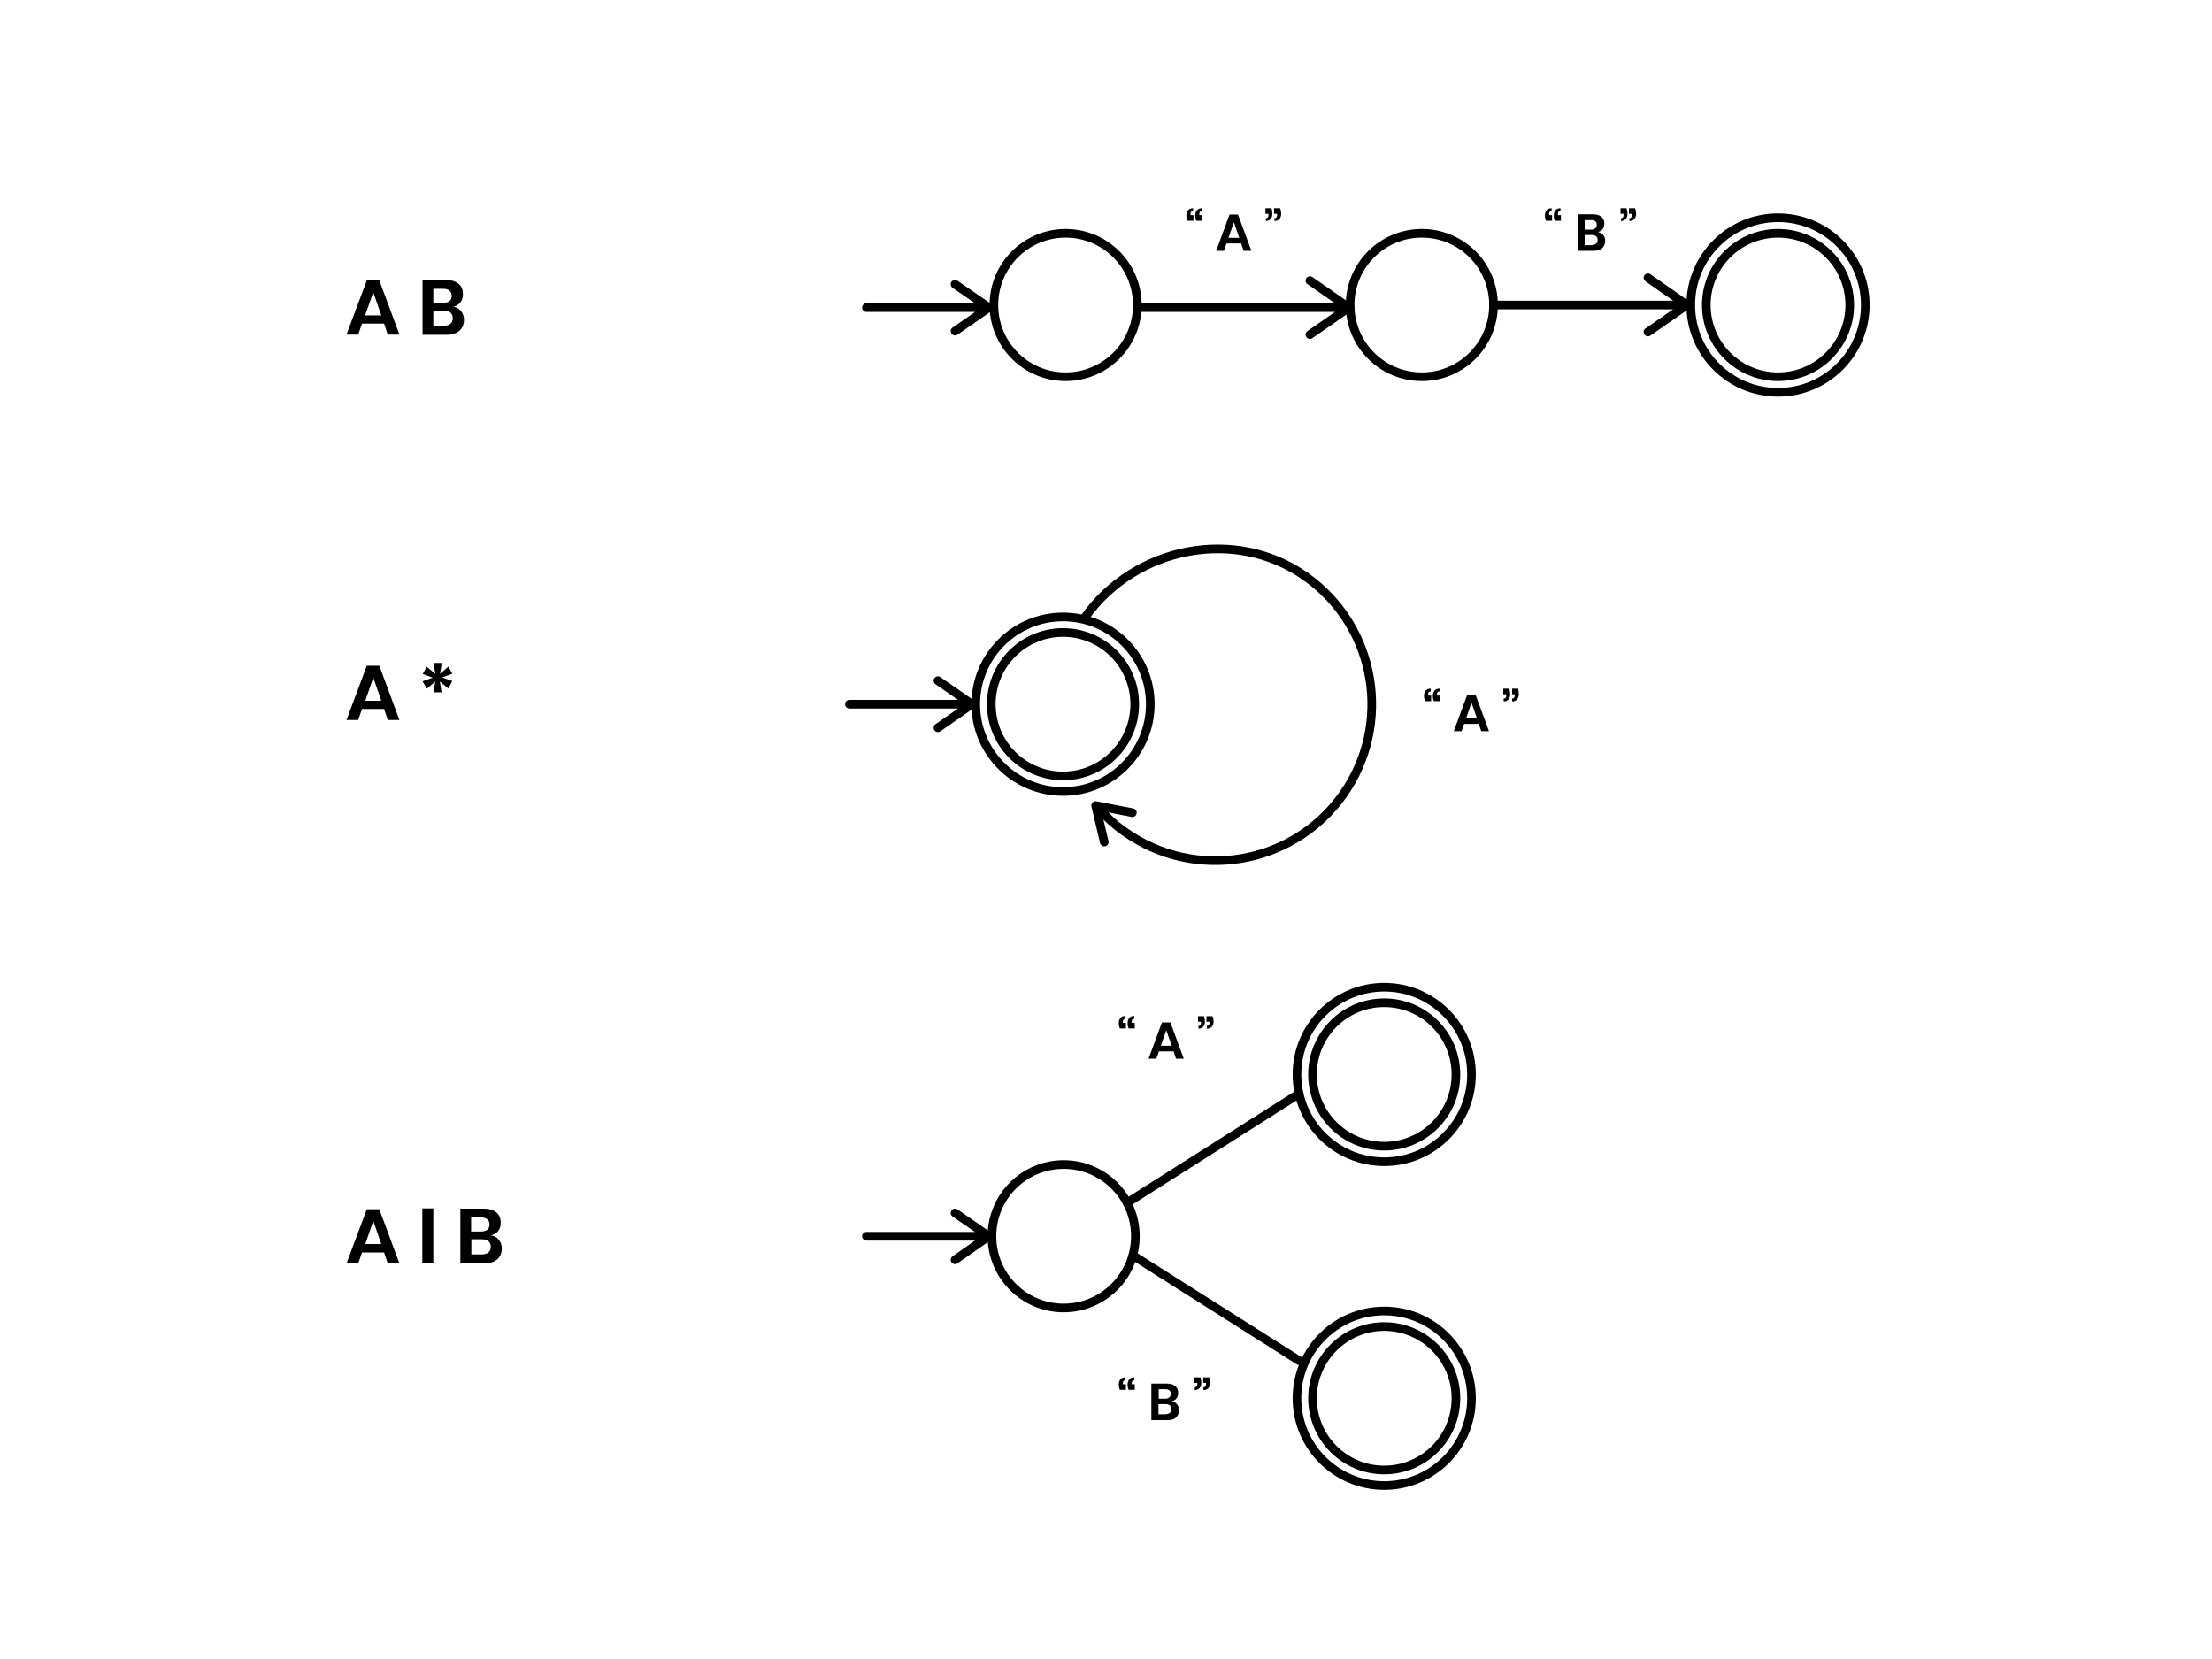
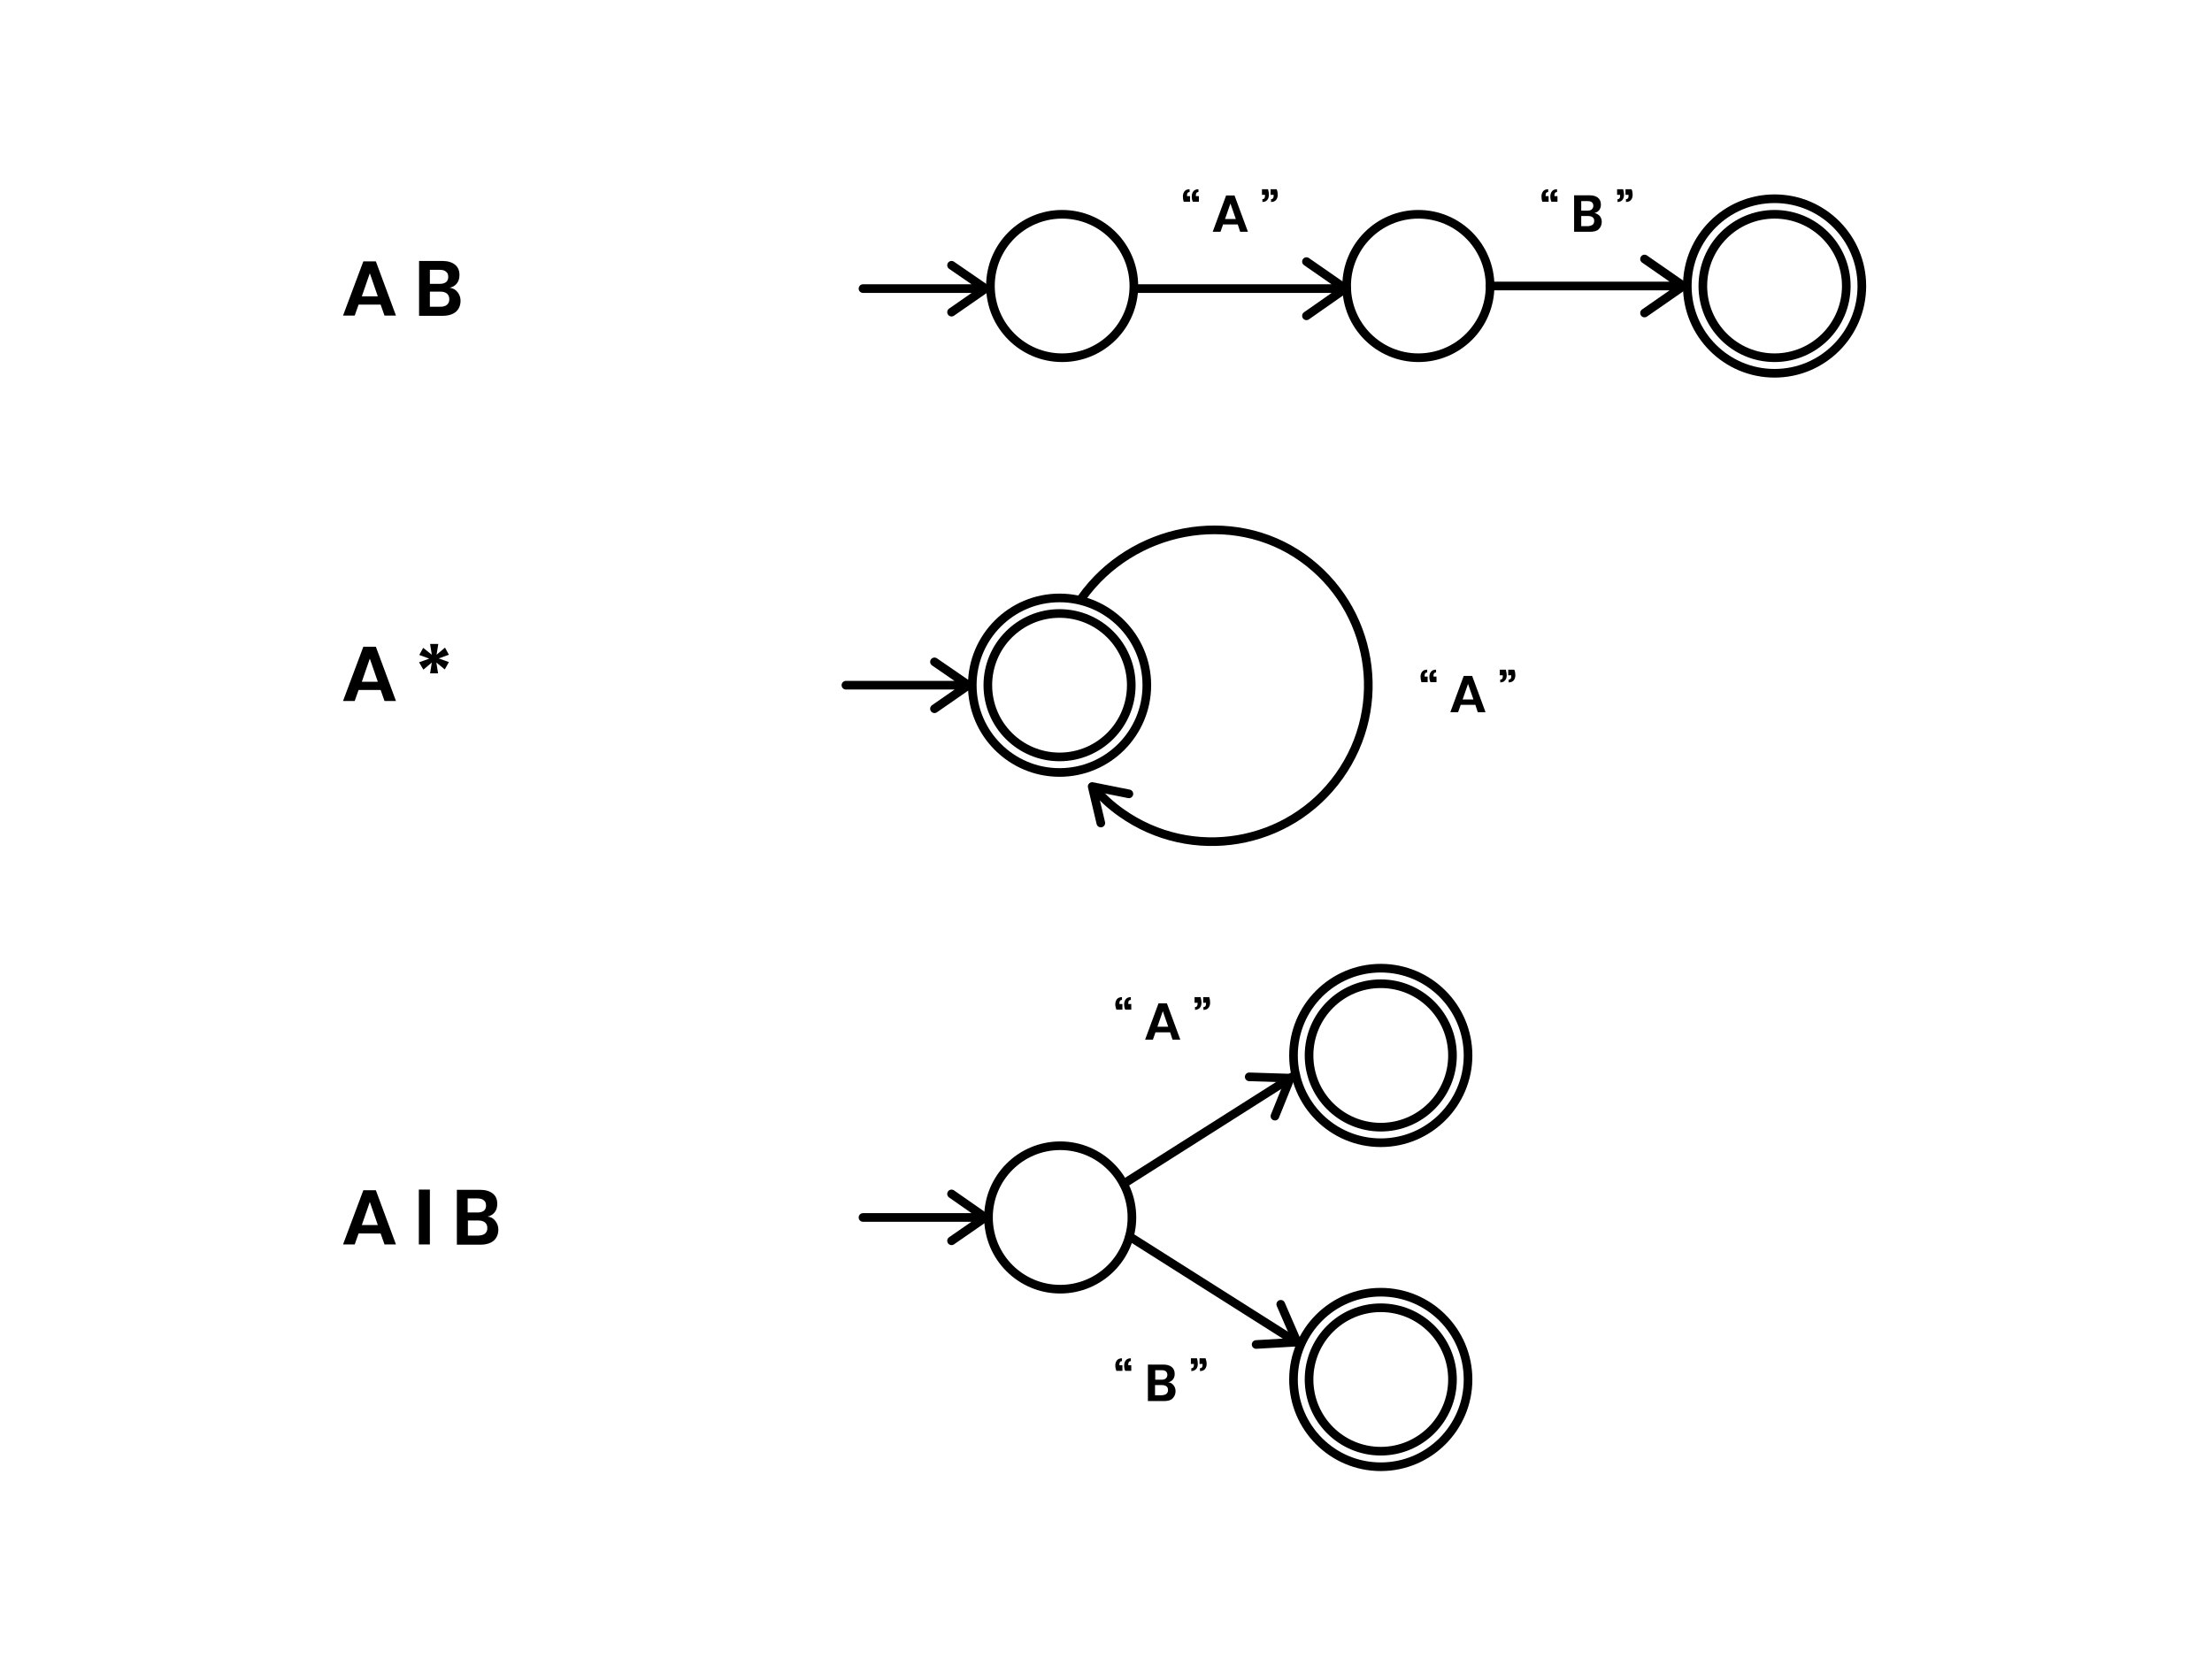
<svg xmlns="http://www.w3.org/2000/svg" id="Layer_1" viewBox="0 0 1024 768">
  <style>
		.st0,.st1{fill:none;stroke:#000;stroke-width:4;stroke-miterlimit:10}.st1{stroke-linecap:round;stroke-linejoin:round}
	</style>
-   <circle cx="493.3" cy="141.2" r="33.2" class="st0" />
-   <circle cx="658.2" cy="141.2" r="33.2" class="st0" />
-   <circle cx="823.1" cy="141.2" r="33.2" class="st0" />
-   <path d="M606.4 129.9l18 12.5-18 12.5m-78.8-12.5H625m137.9-13.8l18 12.6-18 12.5m-71.5-12.5h88" class="st1" />
-   <path fill="none" stroke="#000" stroke-linecap="round" stroke-miterlimit="10" stroke-width="4" d="M502.4 285.6C525.6 253 572 243.8 604.6 267s40.2 68.4 17 101c-23.2 32.6-68.4 40.2-101 17-4.7-3.3-8.9-7.2-12.5-11.3" />
-   <path d="M524.2 376.2l-17-3.3 4 16.9" class="st1" />
-   <circle cx="492.1" cy="326" r="33.2" class="st0" />
-   <circle cx="492.1" cy="326" r="40.4" class="st0" />
-   <circle cx="492.4" cy="572.3" r="33.2" class="st0" />
-   <circle cx="640.8" cy="497.4" r="33.2" class="st0" />
-   <circle cx="640.8" cy="647.3" r="33.2" class="st0" />
-   <circle cx="640.8" cy="497.4" r="40.4" class="st0" />
-   <circle cx="640.8" cy="647.3" r="40.4" class="st0" />
-   <path d="M521.8 556.8l79.6-50.5m-76.9 74.9l76.9 48.7" class="st1" />
-   <path d="M659.2 322.1c0-1 .3-1.8.8-2.4.5-.6 1.3-.9 2.3-.9v1.3c-.4 0-.7.1-.9.4-.2.2-.3.6-.3 1.1v.4h1.4v2.6h-2.8c-.3-.8-.5-1.7-.5-2.5zm4.1 0c0-1 .3-1.8.8-2.4.5-.6 1.3-.9 2.3-.9v1.3c-.4 0-.7.1-.9.4-.2.2-.3.6-.3 1.1v.4h1.4v2.6h-2.8c-.4-.8-.5-1.7-.5-2.5zm21.3 13h-6.8l-1.2 3.4H673l6.2-16.8h3.9l6.2 16.8h-3.6l-1.1-3.4zm-.9-2.6l-2.5-7.2-2.5 7.2h5zm15.4-11.1c0 1-.3 1.9-.8 2.4-.5.6-1.3.9-2.2.9v-1.3c.4 0 .7-.1.9-.4.2-.2.3-.6.3-1.1v-.5h-1.4v-2.6h2.8c.2.8.4 1.7.4 2.6zm4 0c0 1-.3 1.8-.8 2.4-.5.6-1.3.9-2.3.9v-1.3c.4 0 .7-.1.9-.4.2-.2.3-.6.3-1.1v-.5H700v-2.6h2.8c.2.9.3 1.8.3 2.6zM549.2 99.7c0-1 .3-1.8.8-2.4.5-.6 1.3-.9 2.3-.9v1.3c-.4 0-.7.1-.9.4-.2.2-.3.6-.3 1.1v.4h1.4v2.6h-2.8c-.4-.8-.5-1.7-.5-2.5zm4.1 0c0-1 .3-1.8.8-2.4.5-.6 1.3-.9 2.3-.9v1.3c-.4 0-.7.1-.9.4-.2.2-.3.6-.3 1.1v.4h1.4v2.6h-2.8c-.4-.8-.5-1.7-.5-2.5zm21.3 13h-6.8l-1.2 3.4H563l6.2-16.8h3.9l6.2 16.8h-3.6l-1.1-3.4zm-.9-2.6l-2.5-7.2-2.5 7.2h5zM589 99c0 1-.3 1.9-.8 2.4-.5.6-1.3.9-2.2.9V101c.4 0 .7-.1.9-.4.2-.2.3-.6.3-1.1V99h-1.4v-2.6h2.8c.3.8.4 1.7.4 2.6zm4.1 0c0 1-.3 1.8-.8 2.4-.5.6-1.3.9-2.3.9V101c.4 0 .7-.1.9-.4.2-.2.3-.6.3-1.1V99h-1.4v-2.6h2.8c.4.9.5 1.8.5 2.6zm122.1.7c0-1 .3-1.8.8-2.4.5-.6 1.3-.9 2.3-.9v1.3c-.4 0-.7.1-.9.4-.2.2-.3.6-.3 1.1v.4h1.4v2.6h-2.8c-.4-.8-.5-1.7-.5-2.5zm4.1 0c0-1 .3-1.8.8-2.4.5-.6 1.3-.9 2.3-.9v1.3c-.4 0-.7.1-.9.4-.2.2-.3.6-.3 1.1v.4h1.4v2.6h-2.8c-.4-.8-.5-1.7-.5-2.5zm22.9 9.1c.6.8.9 1.7.9 2.7 0 1.4-.5 2.5-1.4 3.4s-2.3 1.2-4.1 1.2h-7.3V99.2h7.1c1.7 0 3 .4 3.9 1.1s1.4 1.8 1.4 3.2c0 1.1-.3 1.9-.8 2.6-.6.7-1.3 1.1-2.2 1.3 1 .2 1.8.7 2.5 1.4zm-8.6-2.5h3c.8 0 1.5-.2 1.9-.6.4-.4.7-.9.7-1.6s-.2-1.2-.6-1.6c-.4-.4-1.1-.6-2-.6h-3v4.4zm5.3 6.5c.5-.4.7-1 .7-1.7 0-.8-.2-1.3-.7-1.7-.5-.4-1.2-.6-2.1-.6h-3.2v4.7h3.2c.9-.2 1.6-.3 2.1-.7zM753.4 99c0 1-.3 1.9-.8 2.4-.5.6-1.3.9-2.2.9V101c.4 0 .7-.1.9-.4.2-.2.3-.6.3-1.1V99h-1.4v-2.6h2.8c.2.8.4 1.7.4 2.6zm4 0c0 1-.3 1.8-.8 2.4-.5.6-1.3.9-2.3.9V101c.4 0 .7-.1.9-.4.2-.2.3-.6.3-1.1V99h-1.4v-2.6h2.8c.4.9.5 1.8.5 2.6zM517.9 473.6c0-1 .3-1.8.8-2.4.5-.6 1.3-.9 2.3-.9v1.3c-.4 0-.7.1-.9.4s-.3.6-.3 1.1v.4h1.4v2.6h-2.8c-.3-.8-.5-1.6-.5-2.5zm4.1 0c0-1 .3-1.8.8-2.4.5-.6 1.3-.9 2.3-.9v1.3c-.4 0-.7.1-.9.4-.2.2-.3.6-.3 1.1v.4h1.4v2.6h-2.8c-.4-.8-.5-1.6-.5-2.5zm21.3 13.1h-6.8l-1.2 3.4h-3.6l6.2-16.8h3.9l6.2 16.8h-3.6l-1.1-3.4zm-.9-2.6l-2.5-7.2-2.5 7.2h5zm15.4-11.2c0 1-.3 1.9-.8 2.4s-1.3.9-2.2.9v-1.3c.4 0 .7-.1.9-.4s.3-.6.3-1.1v-.4h-1.4v-2.6h2.8c.2.8.4 1.7.4 2.5zm4 0c0 1-.3 1.8-.8 2.4-.5.6-1.3.9-2.3.9v-1.3c.4 0 .7-.1.9-.4.2-.2.3-.6.3-1.1v-.4h-1.4v-2.6h2.8c.4.9.5 1.7.5 2.5zm-43.9 168c0-1 .3-1.8.8-2.4.5-.6 1.3-.9 2.3-.9v1.3c-.4 0-.7.1-.9.4s-.3.6-.3 1.1v.4h1.4v2.6h-2.8c-.3-.8-.5-1.7-.5-2.5zm4.1 0c0-1 .3-1.8.8-2.4s1.3-.9 2.3-.9v1.3c-.4 0-.7.1-.9.4s-.3.6-.3 1.1v.4h1.4v2.6h-2.8c-.4-.8-.5-1.7-.5-2.5zm22.9 9.2c.6.8.9 1.7.9 2.7 0 1.4-.5 2.5-1.4 3.4s-2.3 1.2-4.1 1.2H533v-16.9h7.1c1.7 0 3 .4 3.9 1.1s1.4 1.8 1.4 3.2c0 1.1-.3 1.9-.8 2.6-.6.7-1.3 1.1-2.2 1.3 1.1.1 1.9.6 2.5 1.4zm-8.5-2.6h3c.8 0 1.5-.2 1.9-.6.4-.4.7-.9.7-1.6s-.2-1.2-.6-1.6c-.4-.4-1.1-.6-2-.6h-3v4.4zm5.2 6.5c.5-.4.7-1 .7-1.7 0-.8-.2-1.3-.7-1.7-.5-.4-1.2-.6-2.1-.6h-3.2v4.7h3.2c1-.1 1.7-.3 2.1-.7zm14.5-13.8c0 1-.3 1.9-.8 2.4s-1.3.9-2.2.9v-1.3c.4 0 .7-.1.9-.4s.3-.6.3-1.1v-.5h-1.4v-2.6h2.8c.3.9.4 1.7.4 2.6zm4.1 0c0 1-.3 1.8-.8 2.4-.5.6-1.3.9-2.3.9v-1.3c.4 0 .7-.1.9-.4.2-.2.3-.6.3-1.1v-.5H557v-2.6h2.8c.2.9.4 1.8.4 2.6zM177.8 149.8h-10.2l-1.8 5.1h-5.4l9.4-25.1h5.8l9.3 25.1h-5.4l-1.7-5.1zm-1.3-3.8l-3.7-10.7L169 146h7.5zm36.9-2c.9 1.1 1.4 2.5 1.4 4 0 2.1-.7 3.8-2.1 5.1-1.4 1.2-3.5 1.9-6.2 1.9h-10.9v-25.4h10.7c2.6 0 4.5.6 5.9 1.7 1.4 1.1 2.1 2.7 2.1 4.8 0 1.6-.4 2.9-1.2 3.9s-1.9 1.7-3.3 2c1.5.1 2.7.9 3.6 2zm-12.8-3.8h4.6c1.3 0 2.2-.3 2.9-.8.7-.6 1-1.4 1-2.4 0-1.1-.3-1.9-1-2.4-.6-.6-1.6-.9-3-.9h-4.5v6.5zm7.9 9.7c.7-.6 1.1-1.4 1.1-2.6 0-1.1-.4-2-1.1-2.6-.7-.6-1.8-.9-3.1-.9h-4.8v7h4.8c1.4 0 2.4-.3 3.1-.9zm-30.7 178.3h-10.2l-1.8 5.1h-5.4l9.4-25.1h5.8l9.3 25.1h-5.4l-1.7-5.1zm-1.3-3.8l-3.7-10.7-3.7 10.7h7.4zm31.1-15.8l1.8 3.3-4.7 1.7 4.7 1.7-1.9 3.4-3.9-3.2.8 5h-3.7l.8-5-3.9 3.3-2-3.4 4.7-1.7-4.6-1.7 1.8-3.3 4 3.2-.8-5h3.8l-.8 5 3.9-3.3zm-29.8 271.2h-10.2l-1.8 5.1h-5.4l9.4-25.1h5.8l9.3 25.1h-5.4l-1.7-5.1zm-1.3-3.9l-3.7-10.7-3.7 10.7h7.4zm24.1-16.5v25.4h-5.1v-25.4h5.1zm30.3 14.5c.9 1.1 1.4 2.5 1.4 4 0 2.1-.7 3.8-2.1 5.1-1.4 1.2-3.5 1.9-6.2 1.9h-10.9v-25.4h10.7c2.6 0 4.5.6 5.9 1.7 1.4 1.1 2.1 2.7 2.1 4.8 0 1.6-.4 2.9-1.2 3.9s-1.9 1.7-3.3 2c1.5.2 2.7.9 3.6 2zm-12.8-3.8h4.6c1.3 0 2.2-.3 2.9-.8.7-.6 1-1.4 1-2.4 0-1.1-.3-1.9-1-2.4-.6-.6-1.6-.9-3-.9h-4.5v6.5zm8 9.7c.7-.6 1.1-1.4 1.1-2.6s-.4-2-1.1-2.6c-.7-.6-1.8-.9-3.1-.9h-4.8v7h4.8c1.3 0 2.3-.3 3.1-.9z" />
-   <path d="M442.1 131.6l15.7 10.8-15.7 10.9m-41-10.9h57.2m-24.1 172.7l15.7 10.9-15.7 10.9m-41-10.9h57.2m-8.3 235.5l15.6 10.8-15.6 10.9m-41-10.9h57.1" class="st1" />
-   <circle cx="823.1" cy="141.2" r="40.4" class="st0" />
+   <circle cx="491.7" cy="132.4" r="33.2" class="st0" />
+   <circle cx="656.6" cy="132.4" r="33.2" class="st0" />
+   <circle cx="821.5" cy="132.4" r="33.2" class="st0" />
+   <path d="M604.8 121.1l18 12.5-18 12.6M526 133.6h97.4m137.9-13.7l18 12.5-18 12.5m-71.5-12.5h88" class="st1" />
+   <path fill="none" stroke="#000" stroke-linecap="round" stroke-miterlimit="10" stroke-width="4" d="M500.8 276.8C524 244.2 570.4 235 603 258.2c32.6 23.2 40.2 68.4 17 101-23.2 32.6-68.4 40.2-101 17-4.7-3.3-8.9-7.2-12.5-11.3" />
+   <path d="M522.6 367.5l-17-3.4 4 16.9" class="st1" />
+   <circle cx="490.5" cy="317.2" r="33.2" class="st0" />
+   <circle cx="490.5" cy="317.2" r="40.4" class="st0" />
+   <circle cx="490.8" cy="563.6" r="33.2" class="st0" />
+   <circle cx="639.2" cy="488.6" r="33.2" class="st0" />
+   <circle cx="639.2" cy="638.6" r="33.2" class="st0" />
+   <circle cx="639.2" cy="488.6" r="40.4" class="st0" />
+   <circle cx="639.2" cy="638.6" r="40.4" class="st0" />
+   <path d="M520.2 548l79.6-50.5m-76.9 74.9l78 49.4" class="st1" />
+   <path d="M657.6 313.3c0-1 .3-1.8.8-2.4.5-.6 1.3-.9 2.3-.9v1.3c-.4 0-.7.1-.9.4-.2.2-.3.6-.3 1.1v.4h1.4v2.6H658c-.2-.8-.4-1.7-.4-2.5zm4.1 0c0-1 .3-1.8.8-2.4.5-.6 1.3-.9 2.3-.9v1.3c-.4 0-.7.1-.9.4-.2.2-.3.6-.3 1.1v.4h1.4v2.6h-2.8c-.4-.8-.5-1.7-.5-2.5zm21.3 13h-6.8l-1.2 3.4h-3.6l6.2-16.8h3.9l6.2 16.8h-3.6l-1.1-3.4zm-.9-2.5l-2.5-7.2-2.5 7.2h5zm15.4-11.2c0 1-.3 1.9-.8 2.4-.5.6-1.3.9-2.2.9v-1.3c.4 0 .7-.1.9-.4.2-.2.3-.6.3-1.1v-.5h-1.4V310h2.8c.2.9.4 1.7.4 2.6zm4 0c0 1-.3 1.8-.8 2.4-.5.6-1.3.9-2.3.9v-1.3c.4 0 .7-.1.9-.4.2-.2.3-.6.3-1.1v-.5h-1.4V310h2.8c.4.9.5 1.8.5 2.6zM547.6 90.9c0-1 .3-1.8.8-2.4.5-.6 1.3-.9 2.3-.9v1.3c-.4 0-.7.1-.9.4-.2.2-.3.6-.3 1.1v.4h1.4v2.6H548c-.3-.8-.4-1.7-.4-2.5zm4.1 0c0-1 .3-1.8.8-2.4.5-.6 1.3-.9 2.3-.9v1.3c-.4 0-.7.1-.9.4-.2.2-.3.6-.3 1.1v.4h1.4v2.6h-2.8c-.4-.8-.5-1.7-.5-2.5zm21.3 13h-6.8l-1.2 3.4h-3.6l6.2-16.8h3.9l6.2 16.8h-3.6l-1.1-3.4zm-.9-2.5l-2.5-7.2-2.5 7.2h5zm15.3-11.2c0 1-.3 1.9-.8 2.4-.5.6-1.3.9-2.2.9v-1.3c.4 0 .7-.1.9-.4.2-.2.3-.6.3-1.1v-.5h-1.4v-2.6h2.8c.3.9.4 1.7.4 2.6zm4.1 0c0 1-.3 1.8-.8 2.4-.5.6-1.3.9-2.3.9v-1.3c.4 0 .7-.1.9-.4.2-.2.3-.6.3-1.1v-.5h-1.4v-2.6h2.8c.4.9.5 1.8.5 2.6zM713.6 90.9c0-1 .3-1.8.8-2.4.5-.6 1.3-.9 2.3-.9v1.3c-.4 0-.7.1-.9.4-.2.2-.3.6-.3 1.1v.4h1.4v2.6H714c-.3-.8-.4-1.7-.4-2.5zm4.1 0c0-1 .3-1.8.8-2.4.5-.6 1.3-.9 2.3-.9v1.3c-.4 0-.7.1-.9.4-.2.2-.3.6-.3 1.1v.4h1.4v2.6h-2.8c-.4-.8-.5-1.7-.5-2.5zm22.9 9.1c.6.8.9 1.7.9 2.7 0 1.4-.5 2.5-1.4 3.4s-2.3 1.2-4.1 1.2h-7.3V90.4h7.1c1.7 0 3 .4 3.9 1.1s1.4 1.8 1.4 3.2c0 1.1-.3 1.9-.8 2.6-.6.7-1.3 1.1-2.2 1.3 1 .2 1.8.7 2.5 1.4zm-8.6-2.5h3c.8 0 1.5-.2 1.9-.6.4-.4.7-.9.7-1.6s-.2-1.2-.6-1.6c-.4-.4-1.1-.6-2-.6h-3v4.4zm5.3 6.5c.5-.4.7-1 .7-1.7 0-.8-.2-1.3-.7-1.7-.5-.4-1.2-.6-2.1-.6H732v4.7h3.2c.9-.1 1.6-.3 2.1-.7zm14.5-13.8c0 1-.3 1.9-.8 2.4-.5.6-1.3.9-2.2.9v-1.3c.4 0 .7-.1.9-.4.2-.2.3-.6.3-1.1v-.5h-1.4v-2.6h2.8c.2.9.4 1.7.4 2.6zm4 0c0 1-.3 1.8-.8 2.4-.5.6-1.3.9-2.3.9v-1.3c.4 0 .7-.1.9-.4.2-.2.3-.6.3-1.1v-.5h-1.4v-2.6h2.8c.4.9.5 1.8.5 2.6zM516.3 464.9c0-1 .3-1.8.8-2.4.5-.6 1.3-.9 2.3-.9v1.3c-.4 0-.7.1-.9.4s-.3.6-.3 1.1v.4h1.4v2.6h-2.8c-.3-.8-.5-1.7-.5-2.5zm4.1 0c0-1 .3-1.8.8-2.4.5-.6 1.3-.9 2.3-.9v1.3c-.4 0-.7.1-.9.4-.2.2-.3.6-.3 1.1v.4h1.4v2.6h-2.8c-.4-.8-.5-1.7-.5-2.5zm21.3 13h-6.8l-1.2 3.4h-3.6l6.2-16.8h3.9l6.2 16.8h-3.6l-1.1-3.4zm-.9-2.6l-2.5-7.2-2.5 7.2h5zm15.4-11.1c0 1-.3 1.9-.8 2.4s-1.3.9-2.2.9v-1.3c.4 0 .7-.1.9-.4s.3-.6.3-1.1v-.5H553v-2.6h2.8c.2.8.4 1.7.4 2.6zm4 0c0 1-.3 1.8-.8 2.4-.5.6-1.3.9-2.3.9v-1.3c.4 0 .7-.1.9-.4.2-.2.3-.6.3-1.1v-.5H557v-2.6h2.8c.3.9.4 1.7.4 2.6zM516.3 632.1c0-1 .3-1.8.8-2.4.5-.6 1.3-.9 2.3-.9v1.3c-.4 0-.7.1-.9.4s-.3.6-.3 1.1v.4h1.4v2.6h-2.8c-.3-.8-.5-1.6-.5-2.5zm4.1 0c0-1 .3-1.8.8-2.4s1.3-.9 2.3-.9v1.3c-.4 0-.7.1-.9.4s-.3.6-.3 1.1v.4h1.4v2.6h-2.8c-.4-.8-.5-1.6-.5-2.5zm22.9 9.2c.6.8.9 1.7.9 2.7 0 1.4-.5 2.5-1.4 3.4s-2.3 1.2-4.1 1.2h-7.3v-16.9h7.1c1.7 0 3 .4 3.9 1.1s1.4 1.8 1.4 3.2c0 1.1-.3 1.9-.8 2.6-.6.7-1.3 1.1-2.2 1.3 1 .1 1.9.6 2.5 1.4zm-8.5-2.6h3c.8 0 1.5-.2 1.9-.6.4-.4.7-.9.7-1.6s-.2-1.2-.6-1.6c-.4-.4-1.1-.6-2-.6h-3v4.4zm5.2 6.5c.5-.4.7-1 .7-1.7 0-.8-.2-1.3-.7-1.7-.5-.4-1.2-.6-2.1-.6h-3.2v4.7h3.2c1-.1 1.7-.3 2.1-.7zm14.5-13.8c0 1-.3 1.9-.8 2.4s-1.3.9-2.2.9v-1.3c.4 0 .7-.1.9-.4s.3-.6.3-1.1v-.5h-1.4v-2.6h2.8c.3.9.4 1.8.4 2.6zm4.1 0c0 1-.3 1.8-.8 2.4-.5.6-1.3.9-2.3.9v-1.3c.4 0 .7-.1.9-.4.2-.2.3-.6.3-1.1v-.5h-1.4v-2.6h2.8c.3 1 .5 1.8.5 2.6zM176.2 141H166l-1.8 5.1h-5.4l9.4-25.1h5.8l9.3 25.1H178l-1.8-5.1zm-1.3-3.8l-3.7-10.7-3.7 10.7h7.4zm36.9-2c.9 1.1 1.4 2.5 1.4 4 0 2.1-.7 3.8-2.1 5.1-1.4 1.2-3.5 1.9-6.2 1.9H194v-25.4h10.7c2.6 0 4.5.6 5.9 1.7 1.4 1.1 2.1 2.7 2.1 4.8 0 1.6-.4 2.9-1.2 3.9s-1.9 1.7-3.3 2c1.5.2 2.7.9 3.6 2zm-12.8-3.8h4.6c1.3 0 2.2-.3 2.9-.8.7-.6 1-1.4 1-2.4 0-1.1-.3-1.9-1-2.4-.6-.6-1.6-.9-3-.9H199v6.5zm7.9 9.7c.7-.6 1.1-1.4 1.1-2.6 0-1.1-.4-2-1.1-2.6-.7-.6-1.8-.9-3.1-.9H199v7h4.8c1.4 0 2.4-.3 3.1-.9zM176.2 319.4H166l-1.8 5.1h-5.4l9.4-25.1h5.8l9.3 25.1H178l-1.8-5.1zm-1.3-3.8l-3.7-10.7-3.7 10.7h7.4zm31.1-15.8l1.8 3.3-4.7 1.7 4.7 1.7-1.9 3.4-3.9-3.2.8 5h-3.7l.8-5-3.9 3.3-2-3.4 4.7-1.7-4.6-1.7 1.8-3.3 4 3.2-.8-5h3.8l-.8 5 3.9-3.3zM176.2 571H166l-1.8 5.1h-5.4l9.4-25.1h5.8l9.3 25.1H178l-1.8-5.1zm-1.3-3.9l-3.7-10.7-3.7 10.7h7.4zm24.1-16.4v25.4h-5.1v-25.4h5.1zm30.3 14.5c.9 1.1 1.4 2.5 1.4 4 0 2.1-.7 3.8-2.1 5.1-1.4 1.2-3.5 1.9-6.2 1.9h-10.9v-25.4h10.7c2.6 0 4.5.6 5.9 1.7 1.4 1.1 2.1 2.7 2.1 4.8 0 1.6-.4 2.9-1.2 3.9s-1.9 1.7-3.3 2c1.5.1 2.7.8 3.6 2zm-12.8-3.9h4.6c1.3 0 2.2-.3 2.9-.8.7-.6 1-1.4 1-2.4 0-1.1-.3-1.9-1-2.4-.6-.6-1.6-.9-3-.9h-4.5v6.5zm8 9.8c.7-.6 1.1-1.4 1.1-2.6s-.4-2-1.1-2.6c-.7-.6-1.8-.9-3.1-.9h-4.8v7h4.8c1.3-.1 2.3-.3 3.1-.9z" />
+   <path d="M440.5 122.8l15.7 10.8-15.7 10.9m-41-10.9h57.2M432.6 306.4l15.7 10.8-15.7 10.9m-41-10.9h57.2M440.5 552.7l15.6 10.9-15.6 10.8m-41-10.8h57.1" class="st1" />
+   <circle cx="821.5" cy="132.4" r="40.4" class="st0" />
+   <path d="M578.3 498.5l19 .6-7.1 17.6m-8.7 105.7l19-1.1-7.6-17.5" class="st1" />
</svg>
